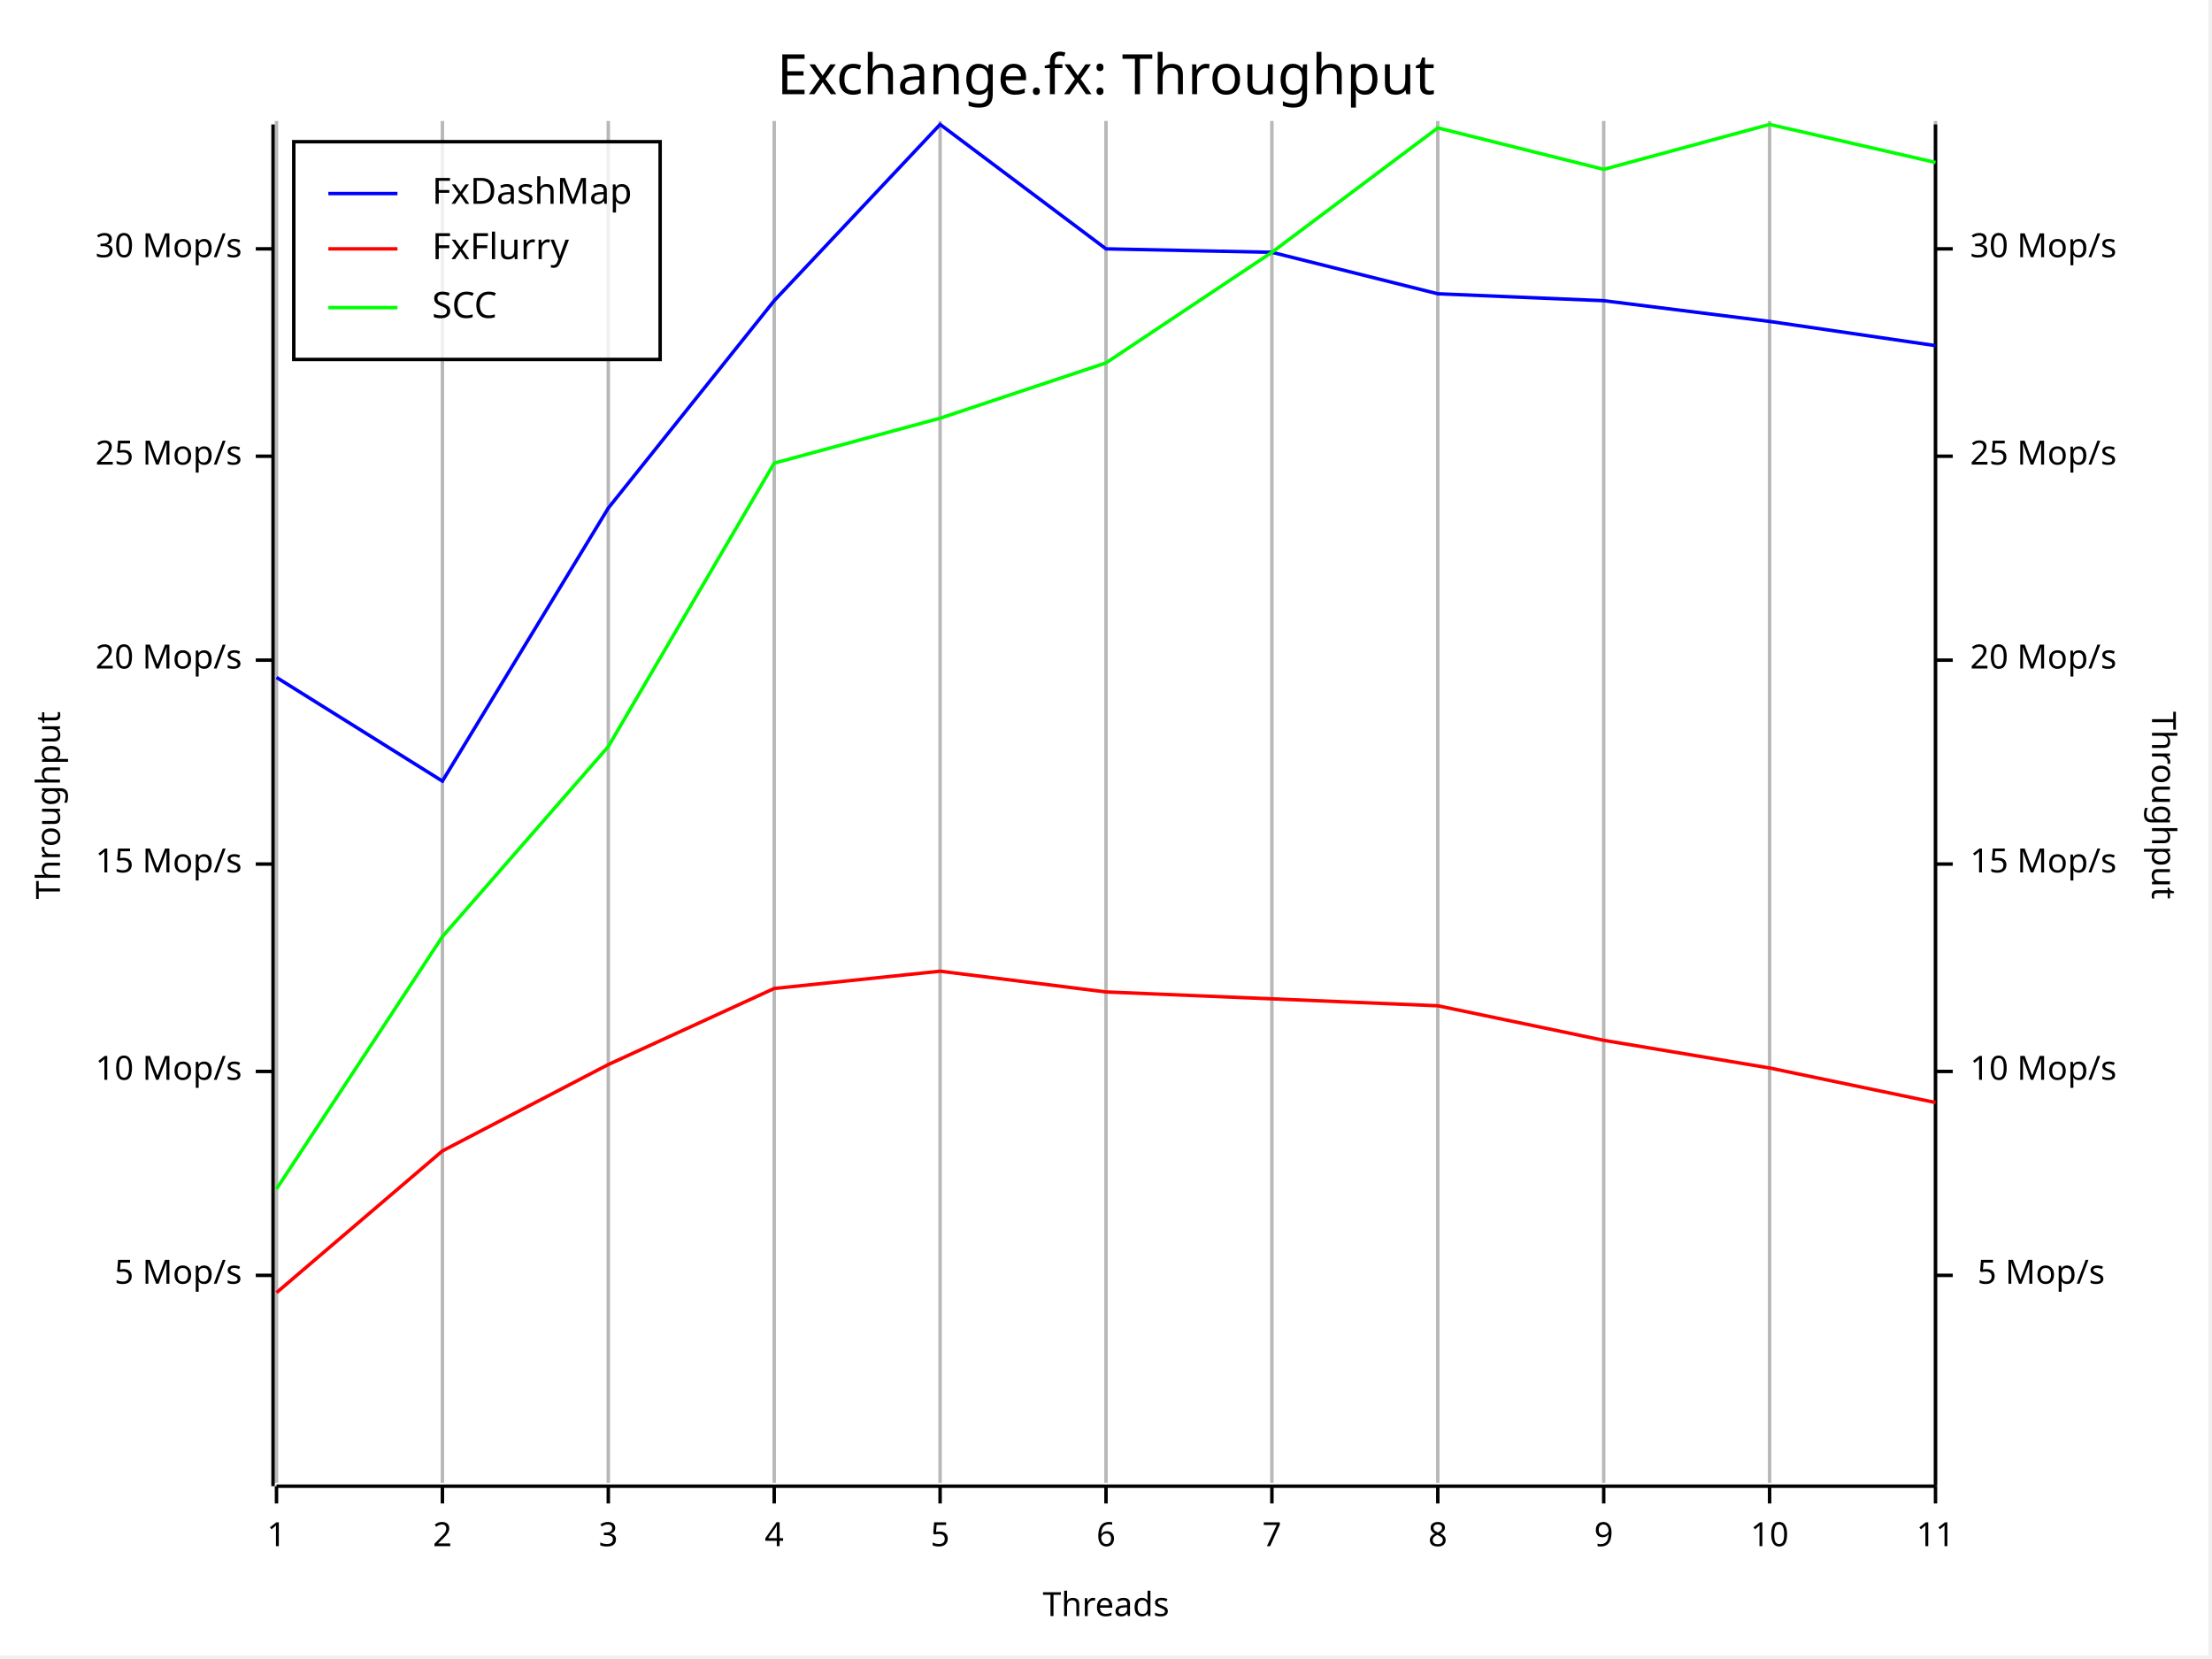
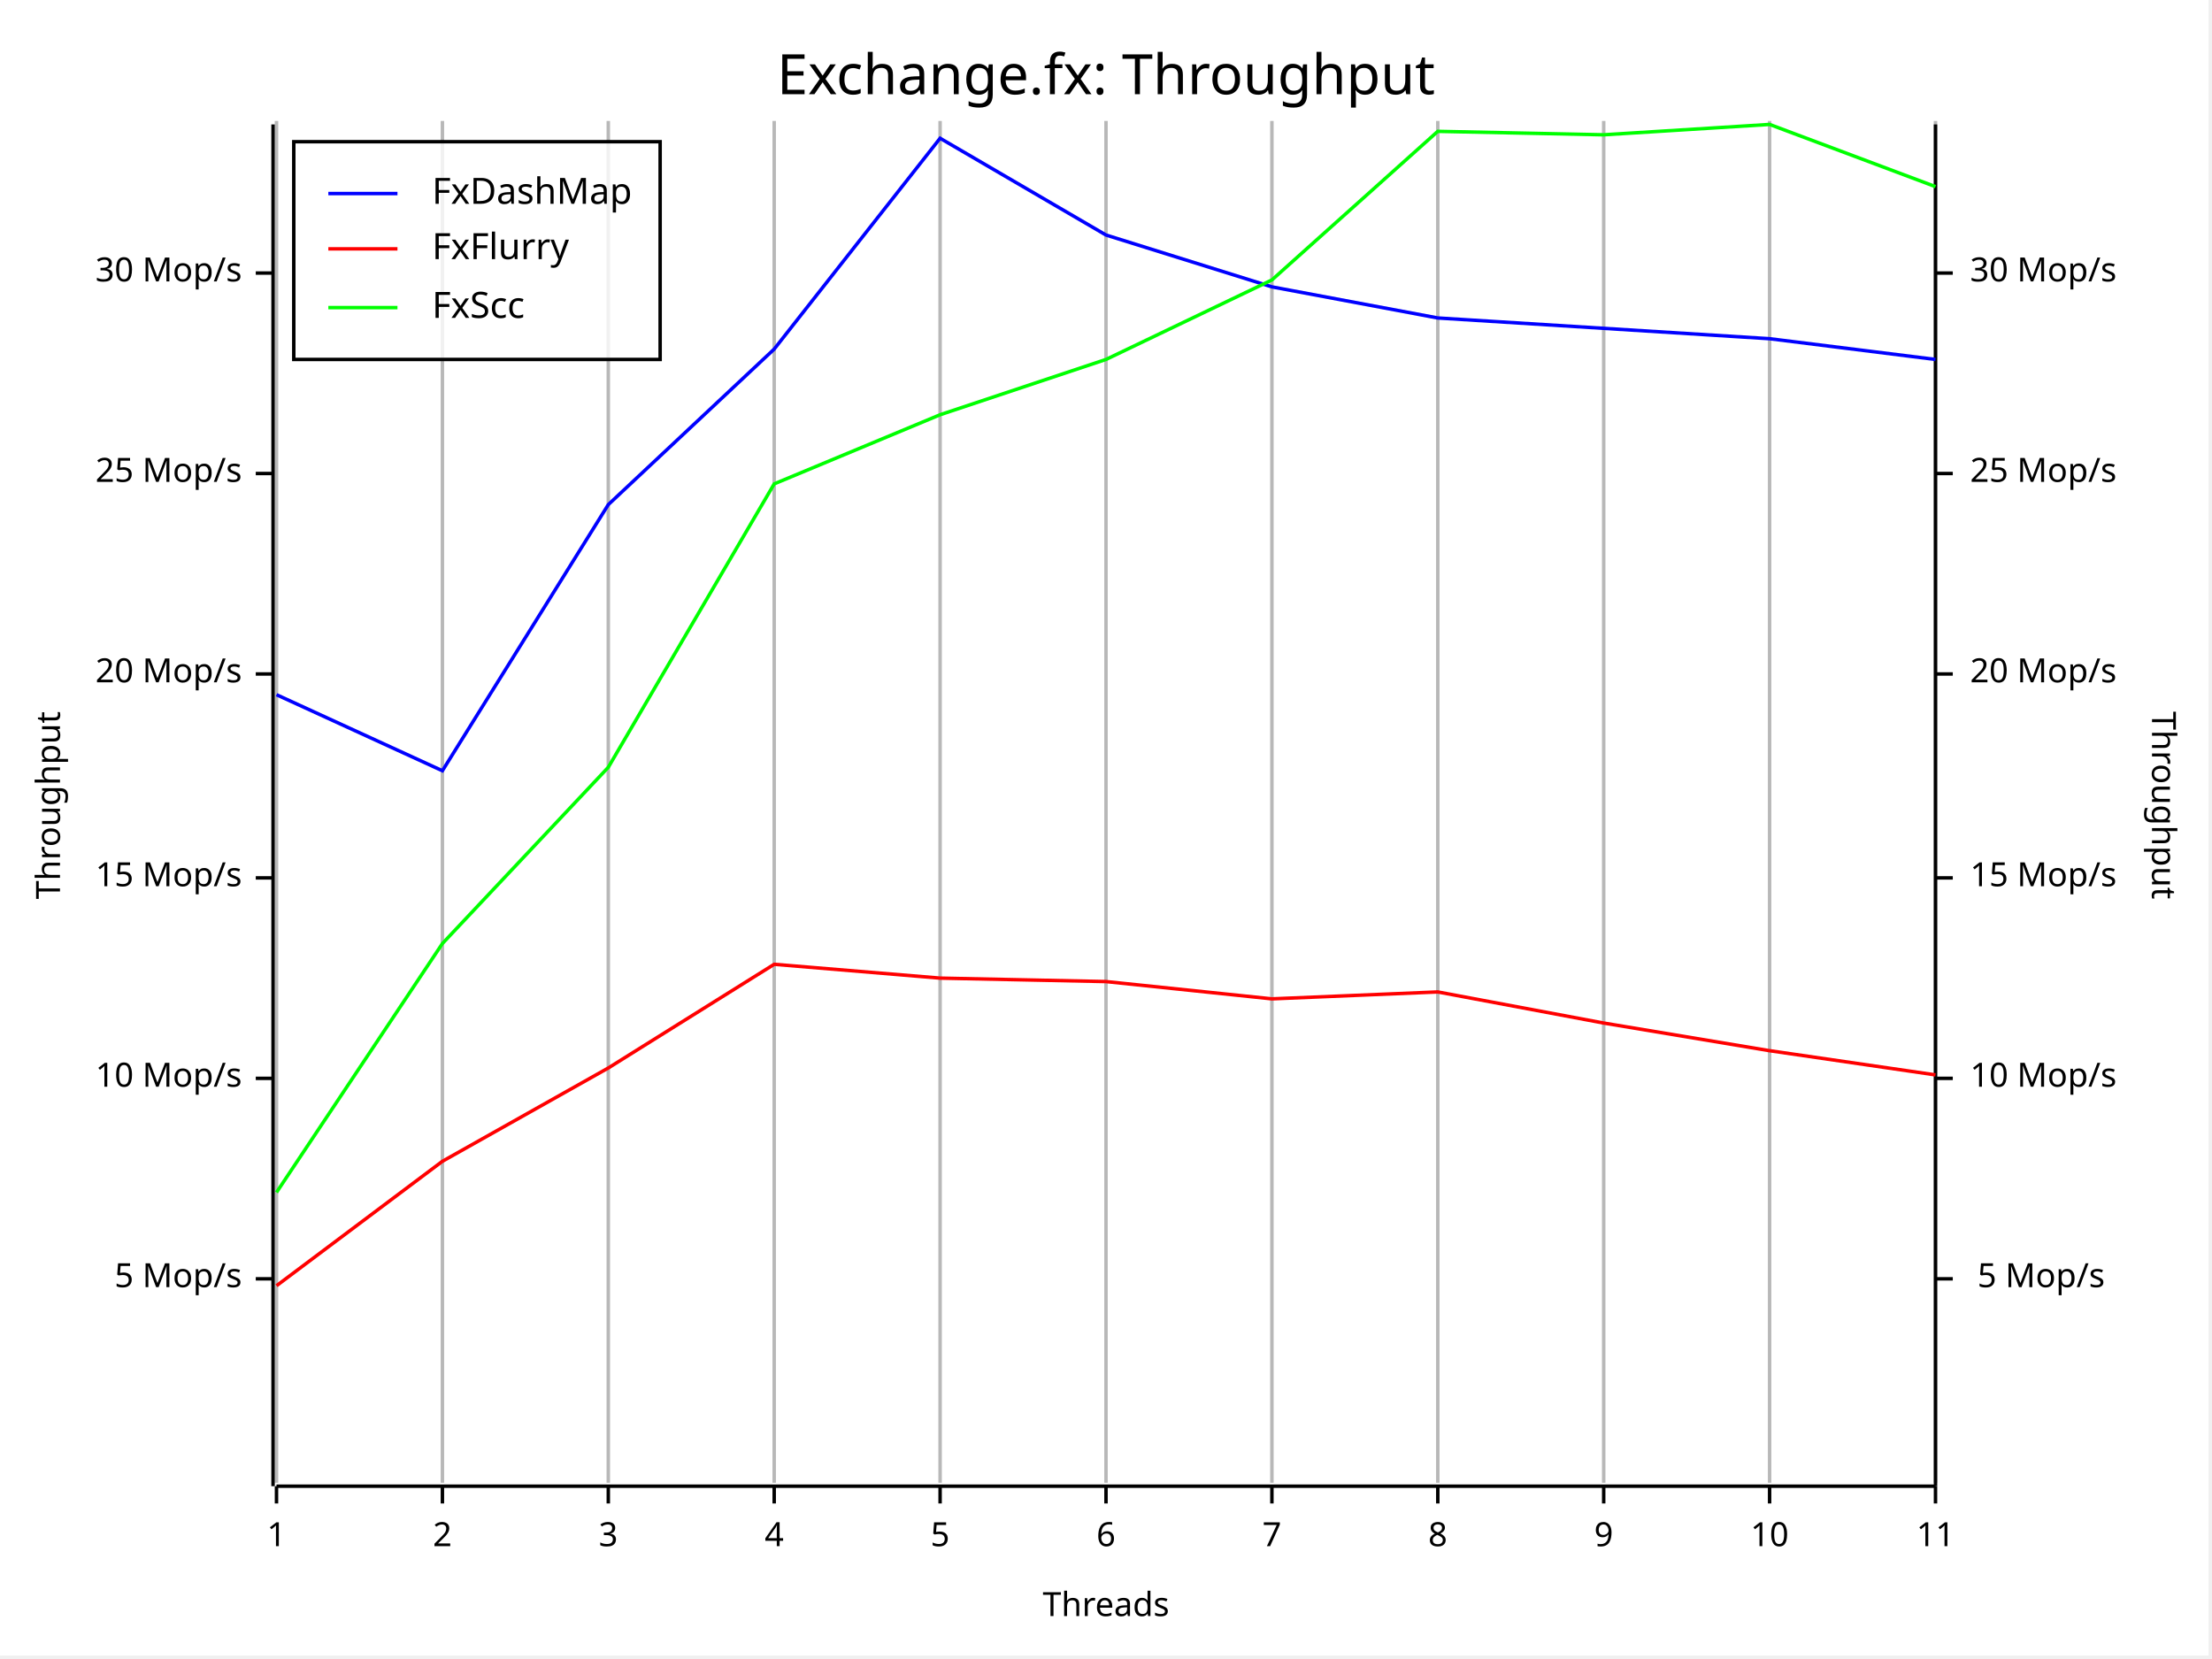
<svg xmlns="http://www.w3.org/2000/svg" width="640" height="480" viewBox="0 0 640 480">
  <rect x="0" y="0" width="639" height="479" opacity="1" fill="#FFFFFF" stroke="none" />
  <text x="320" y="15" dy="0.76em" text-anchor="middle" font-family="Fira Code" font-size="16.129" opacity="1" fill="#000000">
Exchange.fx: Throughput
</text>
  <line opacity="0.1" stroke="#000000" stroke-width="1" x1="80" y1="429" x2="80" y2="35" />
  <line opacity="0.1" stroke="#000000" stroke-width="1" x1="128" y1="429" x2="128" y2="35" />
  <line opacity="0.1" stroke="#000000" stroke-width="1" x1="176" y1="429" x2="176" y2="35" />
  <line opacity="0.1" stroke="#000000" stroke-width="1" x1="224" y1="429" x2="224" y2="35" />
  <line opacity="0.1" stroke="#000000" stroke-width="1" x1="272" y1="429" x2="272" y2="35" />
  <line opacity="0.1" stroke="#000000" stroke-width="1" x1="320" y1="429" x2="320" y2="35" />
  <line opacity="0.1" stroke="#000000" stroke-width="1" x1="368" y1="429" x2="368" y2="35" />
  <line opacity="0.1" stroke="#000000" stroke-width="1" x1="416" y1="429" x2="416" y2="35" />
  <line opacity="0.1" stroke="#000000" stroke-width="1" x1="464" y1="429" x2="464" y2="35" />
  <line opacity="0.1" stroke="#000000" stroke-width="1" x1="512" y1="429" x2="512" y2="35" />
  <line opacity="0.1" stroke="#000000" stroke-width="1" x1="560" y1="429" x2="560" y2="35" />
  <text x="10" y="233" dy="0.76em" text-anchor="middle" font-family="sans-serif" font-size="9.677" opacity="1" fill="#000000" transform="rotate(270, 10, 233)">
Throughput
</text>
  <text x="320" y="470" dy="-0.5ex" text-anchor="middle" font-family="sans-serif" font-size="9.677" opacity="1" fill="#000000">
Threads
</text>
  <text x="630" y="233" dy="0.76em" text-anchor="middle" font-family="sans-serif" font-size="9.677" opacity="1" fill="#000000" transform="rotate(90, 630, 233)">
Throughput
</text>
  <line opacity="0.2" stroke="#000000" stroke-width="1" x1="80" y1="429" x2="80" y2="35" />
  <line opacity="0.2" stroke="#000000" stroke-width="1" x1="128" y1="429" x2="128" y2="35" />
  <line opacity="0.2" stroke="#000000" stroke-width="1" x1="176" y1="429" x2="176" y2="35" />
  <line opacity="0.2" stroke="#000000" stroke-width="1" x1="224" y1="429" x2="224" y2="35" />
  <line opacity="0.2" stroke="#000000" stroke-width="1" x1="272" y1="429" x2="272" y2="35" />
  <line opacity="0.2" stroke="#000000" stroke-width="1" x1="320" y1="429" x2="320" y2="35" />
  <line opacity="0.2" stroke="#000000" stroke-width="1" x1="368" y1="429" x2="368" y2="35" />
  <line opacity="0.2" stroke="#000000" stroke-width="1" x1="416" y1="429" x2="416" y2="35" />
  <line opacity="0.2" stroke="#000000" stroke-width="1" x1="464" y1="429" x2="464" y2="35" />
  <line opacity="0.2" stroke="#000000" stroke-width="1" x1="512" y1="429" x2="512" y2="35" />
  <line opacity="0.2" stroke="#000000" stroke-width="1" x1="560" y1="429" x2="560" y2="35" />
  <polyline fill="none" opacity="1" stroke="#000000" stroke-width="1" points="79,36 79,430 " />
-   <text x="70" y="369" dy="0.5ex" text-anchor="end" font-family="sans-serif" font-size="9.677" opacity="1" fill="#000000">
+   <text x="70" y="370" dy="0.5ex" text-anchor="end" font-family="sans-serif" font-size="9.677" opacity="1" fill="#000000">
5 Mop/s
</text>
-   <polyline fill="none" opacity="1" stroke="#000000" stroke-width="1" points="74,369 79,369 " />
-   <text x="70" y="310" dy="0.5ex" text-anchor="end" font-family="sans-serif" font-size="9.677" opacity="1" fill="#000000">
+   <polyline fill="none" opacity="1" stroke="#000000" stroke-width="1" points="74,370 79,370 " />
+   <text x="70" y="312" dy="0.5ex" text-anchor="end" font-family="sans-serif" font-size="9.677" opacity="1" fill="#000000">
10 Mop/s
</text>
-   <polyline fill="none" opacity="1" stroke="#000000" stroke-width="1" points="74,310 79,310 " />
-   <text x="70" y="250" dy="0.5ex" text-anchor="end" font-family="sans-serif" font-size="9.677" opacity="1" fill="#000000">
+   <polyline fill="none" opacity="1" stroke="#000000" stroke-width="1" points="74,312 79,312 " />
+   <text x="70" y="254" dy="0.5ex" text-anchor="end" font-family="sans-serif" font-size="9.677" opacity="1" fill="#000000">
15 Mop/s
</text>
-   <polyline fill="none" opacity="1" stroke="#000000" stroke-width="1" points="74,250 79,250 " />
-   <text x="70" y="191" dy="0.5ex" text-anchor="end" font-family="sans-serif" font-size="9.677" opacity="1" fill="#000000">
+   <polyline fill="none" opacity="1" stroke="#000000" stroke-width="1" points="74,254 79,254 " />
+   <text x="70" y="195" dy="0.5ex" text-anchor="end" font-family="sans-serif" font-size="9.677" opacity="1" fill="#000000">
20 Mop/s
</text>
-   <polyline fill="none" opacity="1" stroke="#000000" stroke-width="1" points="74,191 79,191 " />
-   <text x="70" y="132" dy="0.5ex" text-anchor="end" font-family="sans-serif" font-size="9.677" opacity="1" fill="#000000">
+   <polyline fill="none" opacity="1" stroke="#000000" stroke-width="1" points="74,195 79,195 " />
+   <text x="70" y="137" dy="0.5ex" text-anchor="end" font-family="sans-serif" font-size="9.677" opacity="1" fill="#000000">
25 Mop/s
</text>
-   <polyline fill="none" opacity="1" stroke="#000000" stroke-width="1" points="74,132 79,132 " />
-   <text x="70" y="72" dy="0.5ex" text-anchor="end" font-family="sans-serif" font-size="9.677" opacity="1" fill="#000000">
+   <polyline fill="none" opacity="1" stroke="#000000" stroke-width="1" points="74,137 79,137 " />
+   <text x="70" y="79" dy="0.5ex" text-anchor="end" font-family="sans-serif" font-size="9.677" opacity="1" fill="#000000">
30 Mop/s
</text>
-   <polyline fill="none" opacity="1" stroke="#000000" stroke-width="1" points="74,72 79,72 " />
+   <polyline fill="none" opacity="1" stroke="#000000" stroke-width="1" points="74,79 79,79 " />
  <polyline fill="none" opacity="1" stroke="#000000" stroke-width="1" points="80,430 560,430 " />
  <text x="80" y="440" dy="0.76em" text-anchor="middle" font-family="sans-serif" font-size="9.677" opacity="1" fill="#000000">
1
</text>
  <polyline fill="none" opacity="1" stroke="#000000" stroke-width="1" points="80,430 80,435 " />
  <text x="128" y="440" dy="0.76em" text-anchor="middle" font-family="sans-serif" font-size="9.677" opacity="1" fill="#000000">
2
</text>
  <polyline fill="none" opacity="1" stroke="#000000" stroke-width="1" points="128,430 128,435 " />
  <text x="176" y="440" dy="0.76em" text-anchor="middle" font-family="sans-serif" font-size="9.677" opacity="1" fill="#000000">
3
</text>
  <polyline fill="none" opacity="1" stroke="#000000" stroke-width="1" points="176,430 176,435 " />
  <text x="224" y="440" dy="0.76em" text-anchor="middle" font-family="sans-serif" font-size="9.677" opacity="1" fill="#000000">
4
</text>
  <polyline fill="none" opacity="1" stroke="#000000" stroke-width="1" points="224,430 224,435 " />
  <text x="272" y="440" dy="0.76em" text-anchor="middle" font-family="sans-serif" font-size="9.677" opacity="1" fill="#000000">
5
</text>
  <polyline fill="none" opacity="1" stroke="#000000" stroke-width="1" points="272,430 272,435 " />
  <text x="320" y="440" dy="0.76em" text-anchor="middle" font-family="sans-serif" font-size="9.677" opacity="1" fill="#000000">
6
</text>
  <polyline fill="none" opacity="1" stroke="#000000" stroke-width="1" points="320,430 320,435 " />
  <text x="368" y="440" dy="0.76em" text-anchor="middle" font-family="sans-serif" font-size="9.677" opacity="1" fill="#000000">
7
</text>
  <polyline fill="none" opacity="1" stroke="#000000" stroke-width="1" points="368,430 368,435 " />
  <text x="416" y="440" dy="0.76em" text-anchor="middle" font-family="sans-serif" font-size="9.677" opacity="1" fill="#000000">
8
</text>
  <polyline fill="none" opacity="1" stroke="#000000" stroke-width="1" points="416,430 416,435 " />
  <text x="464" y="440" dy="0.76em" text-anchor="middle" font-family="sans-serif" font-size="9.677" opacity="1" fill="#000000">
9
</text>
  <polyline fill="none" opacity="1" stroke="#000000" stroke-width="1" points="464,430 464,435 " />
  <text x="512" y="440" dy="0.76em" text-anchor="middle" font-family="sans-serif" font-size="9.677" opacity="1" fill="#000000">
10
</text>
  <polyline fill="none" opacity="1" stroke="#000000" stroke-width="1" points="512,430 512,435 " />
  <text x="560" y="440" dy="0.76em" text-anchor="middle" font-family="sans-serif" font-size="9.677" opacity="1" fill="#000000">
11
</text>
  <polyline fill="none" opacity="1" stroke="#000000" stroke-width="1" points="560,430 560,435 " />
  <polyline fill="none" opacity="1" stroke="#000000" stroke-width="1" points="560,36 560,430 " />
-   <text x="609" y="369" dy="0.5ex" text-anchor="end" font-family="sans-serif" font-size="9.677" opacity="1" fill="#000000">
+   <text x="609" y="370" dy="0.5ex" text-anchor="end" font-family="sans-serif" font-size="9.677" opacity="1" fill="#000000">
5 Mop/s
</text>
-   <polyline fill="none" opacity="1" stroke="#000000" stroke-width="1" points="560,369 565,369 " />
-   <text x="570" y="310" dy="0.5ex" text-anchor="start" font-family="sans-serif" font-size="9.677" opacity="1" fill="#000000">
+   <polyline fill="none" opacity="1" stroke="#000000" stroke-width="1" points="560,370 565,370 " />
+   <text x="570" y="312" dy="0.5ex" text-anchor="start" font-family="sans-serif" font-size="9.677" opacity="1" fill="#000000">
10 Mop/s
</text>
-   <polyline fill="none" opacity="1" stroke="#000000" stroke-width="1" points="560,310 565,310 " />
-   <text x="570" y="250" dy="0.5ex" text-anchor="start" font-family="sans-serif" font-size="9.677" opacity="1" fill="#000000">
+   <polyline fill="none" opacity="1" stroke="#000000" stroke-width="1" points="560,312 565,312 " />
+   <text x="570" y="254" dy="0.5ex" text-anchor="start" font-family="sans-serif" font-size="9.677" opacity="1" fill="#000000">
15 Mop/s
</text>
-   <polyline fill="none" opacity="1" stroke="#000000" stroke-width="1" points="560,250 565,250 " />
-   <text x="570" y="191" dy="0.5ex" text-anchor="start" font-family="sans-serif" font-size="9.677" opacity="1" fill="#000000">
+   <polyline fill="none" opacity="1" stroke="#000000" stroke-width="1" points="560,254 565,254 " />
+   <text x="570" y="195" dy="0.5ex" text-anchor="start" font-family="sans-serif" font-size="9.677" opacity="1" fill="#000000">
20 Mop/s
</text>
-   <polyline fill="none" opacity="1" stroke="#000000" stroke-width="1" points="560,191 565,191 " />
-   <text x="570" y="132" dy="0.5ex" text-anchor="start" font-family="sans-serif" font-size="9.677" opacity="1" fill="#000000">
+   <polyline fill="none" opacity="1" stroke="#000000" stroke-width="1" points="560,195 565,195 " />
+   <text x="570" y="137" dy="0.5ex" text-anchor="start" font-family="sans-serif" font-size="9.677" opacity="1" fill="#000000">
25 Mop/s
</text>
-   <polyline fill="none" opacity="1" stroke="#000000" stroke-width="1" points="560,132 565,132 " />
-   <text x="570" y="72" dy="0.5ex" text-anchor="start" font-family="sans-serif" font-size="9.677" opacity="1" fill="#000000">
+   <polyline fill="none" opacity="1" stroke="#000000" stroke-width="1" points="560,137 565,137 " />
+   <text x="570" y="79" dy="0.5ex" text-anchor="start" font-family="sans-serif" font-size="9.677" opacity="1" fill="#000000">
30 Mop/s
</text>
-   <polyline fill="none" opacity="1" stroke="#000000" stroke-width="1" points="560,72 565,72 " />
-   <polyline fill="none" opacity="1" stroke="#0000FF" stroke-width="1" points="80,196 128,226 176,147 224,87 272,36 320,72 368,73 416,85 464,87 512,93 560,100 " />
-   <polyline fill="none" opacity="1" stroke="#FF0000" stroke-width="1" points="80,374 128,333 176,308 224,286 272,281 320,287 368,289 416,291 464,301 512,309 560,319 " />
-   <polyline fill="none" opacity="1" stroke="#00FF00" stroke-width="1" points="80,344 128,271 176,216 224,134 272,121 320,105 368,73 416,37 464,49 512,36 560,47 " />
+   <polyline fill="none" opacity="1" stroke="#000000" stroke-width="1" points="560,79 565,79 " />
+   <polyline fill="none" opacity="1" stroke="#0000FF" stroke-width="1" points="80,201 128,223 176,146 224,101 272,40 320,68 368,83 416,92 464,95 512,98 560,104 " />
+   <polyline fill="none" opacity="1" stroke="#FF0000" stroke-width="1" points="80,372 128,336 176,309 224,279 272,283 320,284 368,289 416,287 464,296 512,304 560,311 " />
+   <polyline fill="none" opacity="1" stroke="#00FF00" stroke-width="1" points="80,345 128,273 176,222 224,140 272,120 320,104 368,81 416,38 464,39 512,36 560,54 " />
  <rect x="85" y="41" width="106" height="63" opacity="0.8" fill="#FFFFFF" stroke="none" />
  <rect x="85" y="41" width="106" height="63" opacity="1" fill="none" stroke="#000000" />
  <text x="125" y="51" dy="0.76em" text-anchor="start" font-family="Fira Code" font-size="10.484" opacity="1" fill="#000000">
FxDashMap
</text>
  <text x="125" y="67" dy="0.76em" text-anchor="start" font-family="Fira Code" font-size="10.484" opacity="1" fill="#000000">
FxFlurry
</text>
  <text x="125" y="84" dy="0.76em" text-anchor="start" font-family="Fira Code" font-size="10.484" opacity="1" fill="#000000">
- SCC
+ FxScc
</text>
  <polyline fill="none" opacity="1" stroke="#0000FF" stroke-width="1" points="95,56 115,56 " />
  <polyline fill="none" opacity="1" stroke="#FF0000" stroke-width="1" points="95,72 115,72 " />
  <polyline fill="none" opacity="1" stroke="#00FF00" stroke-width="1" points="95,89 115,89 " />
</svg>
